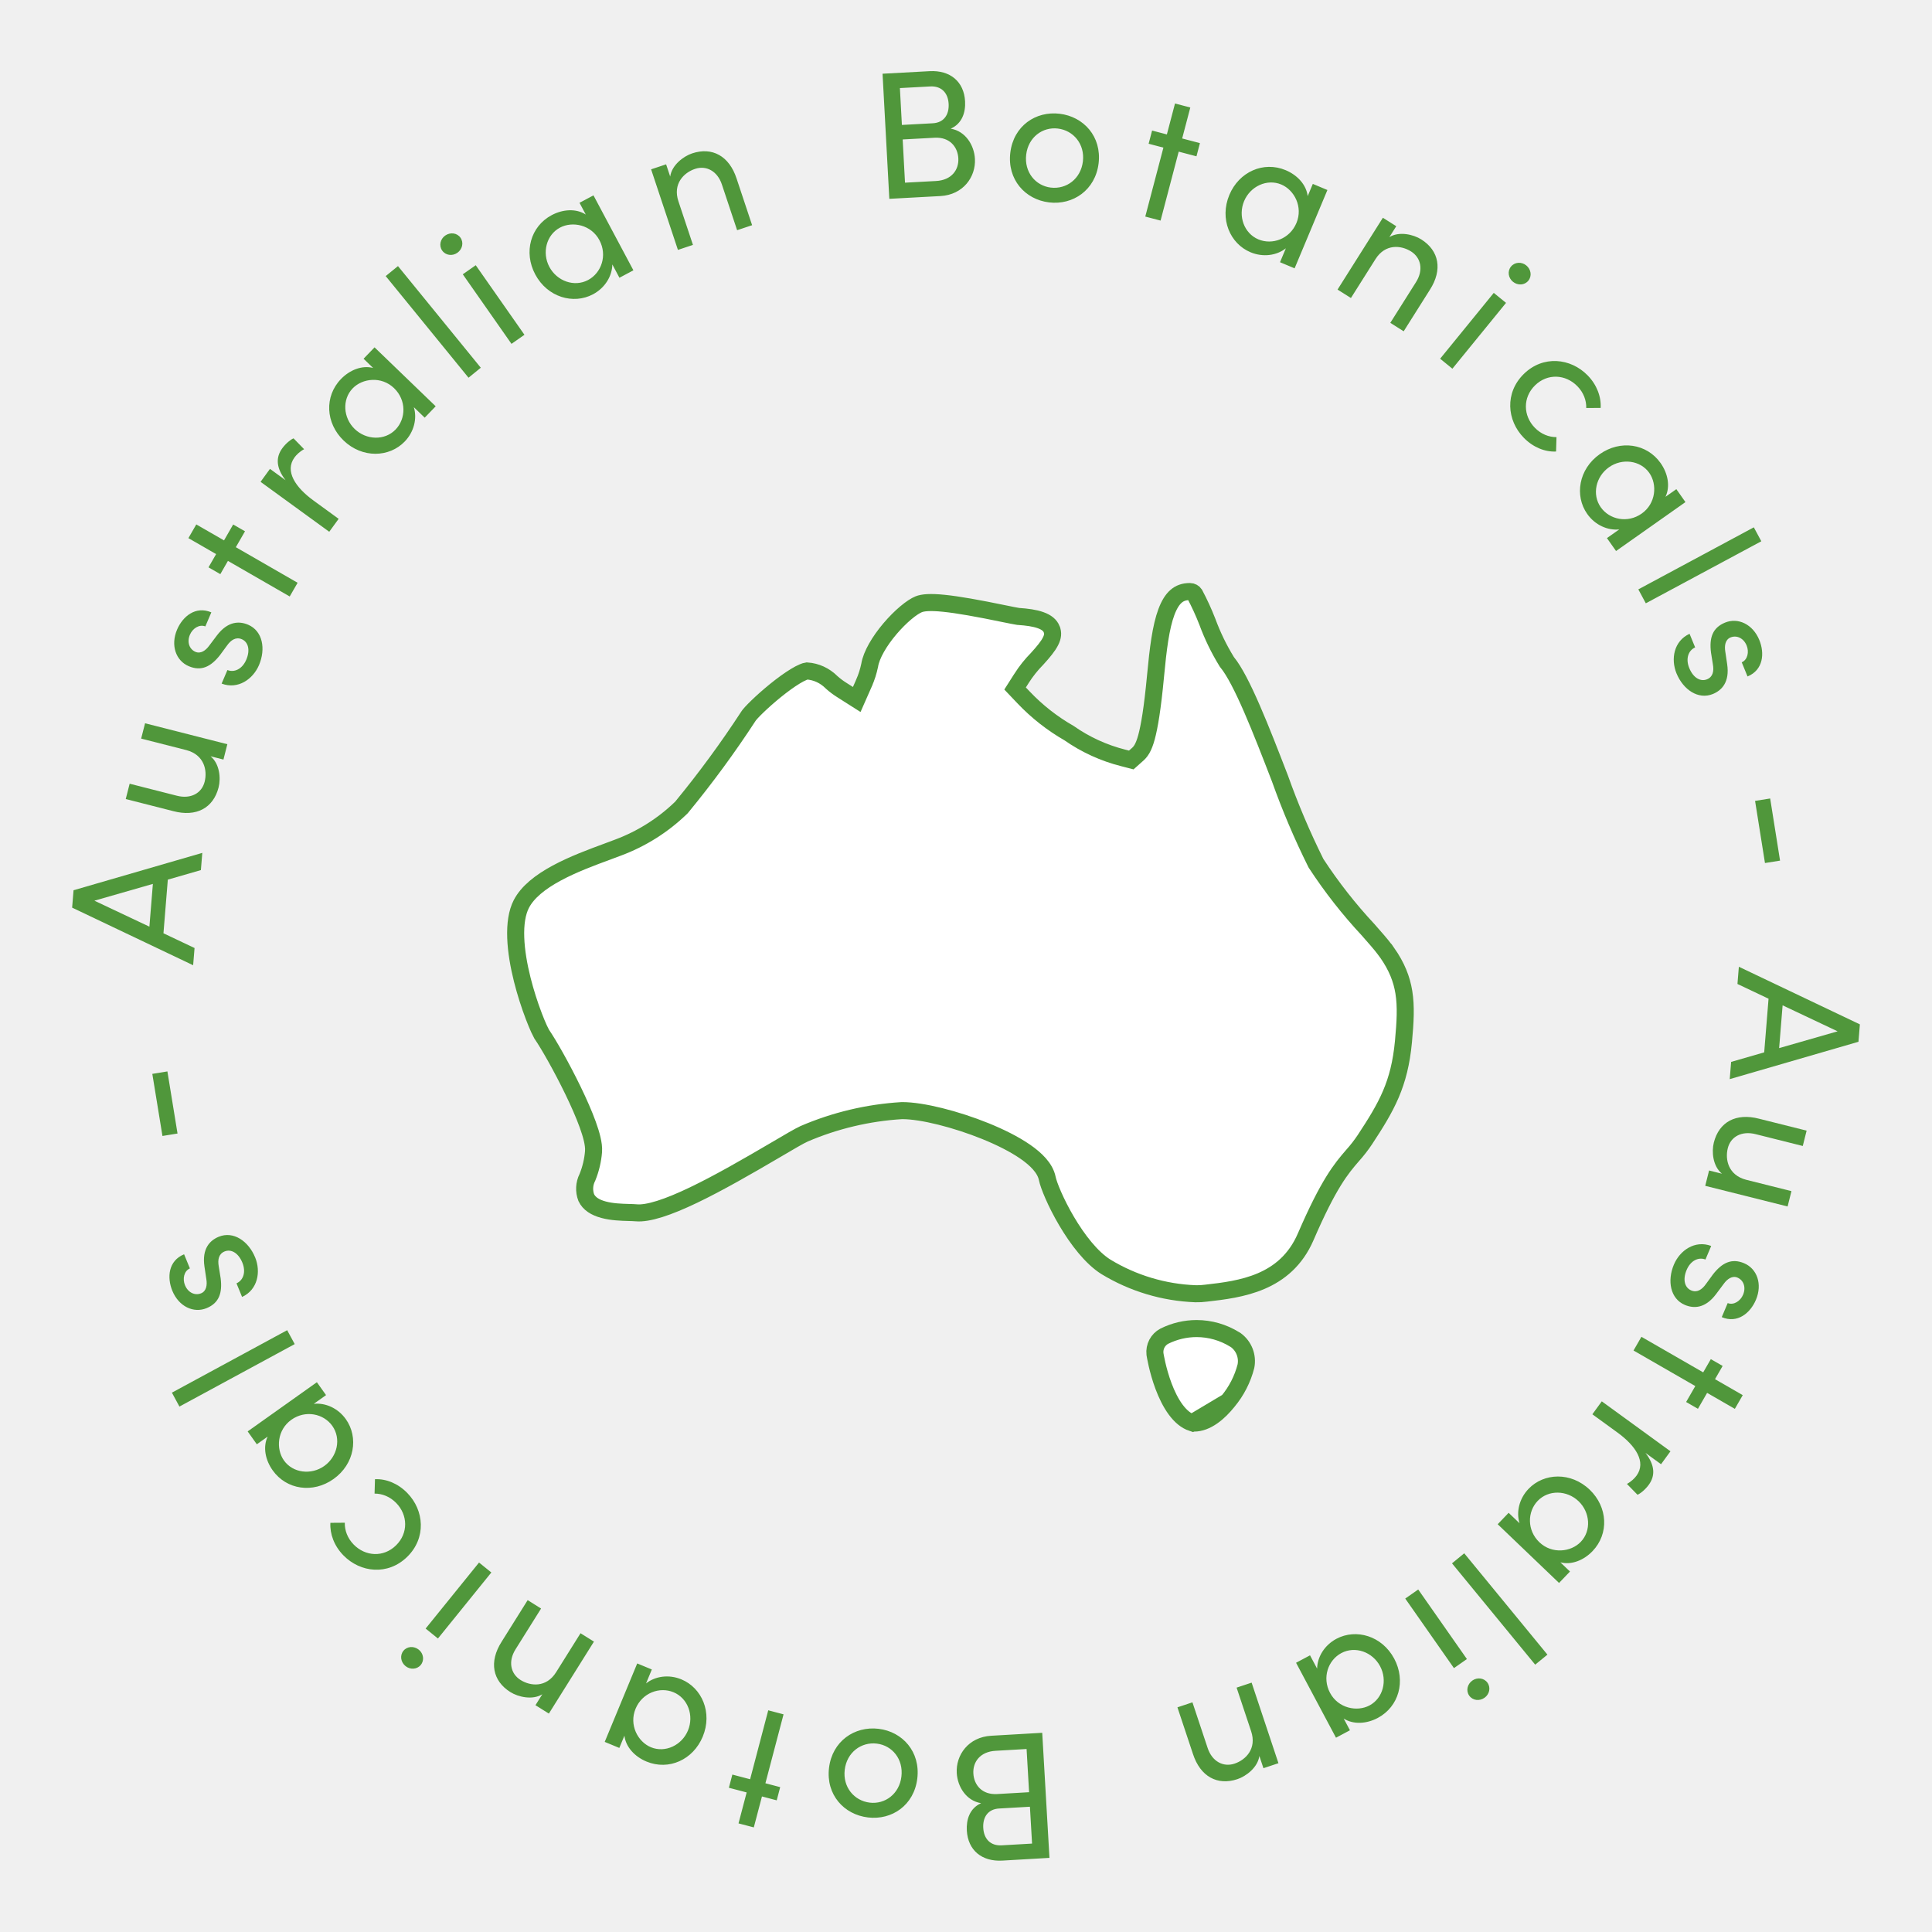
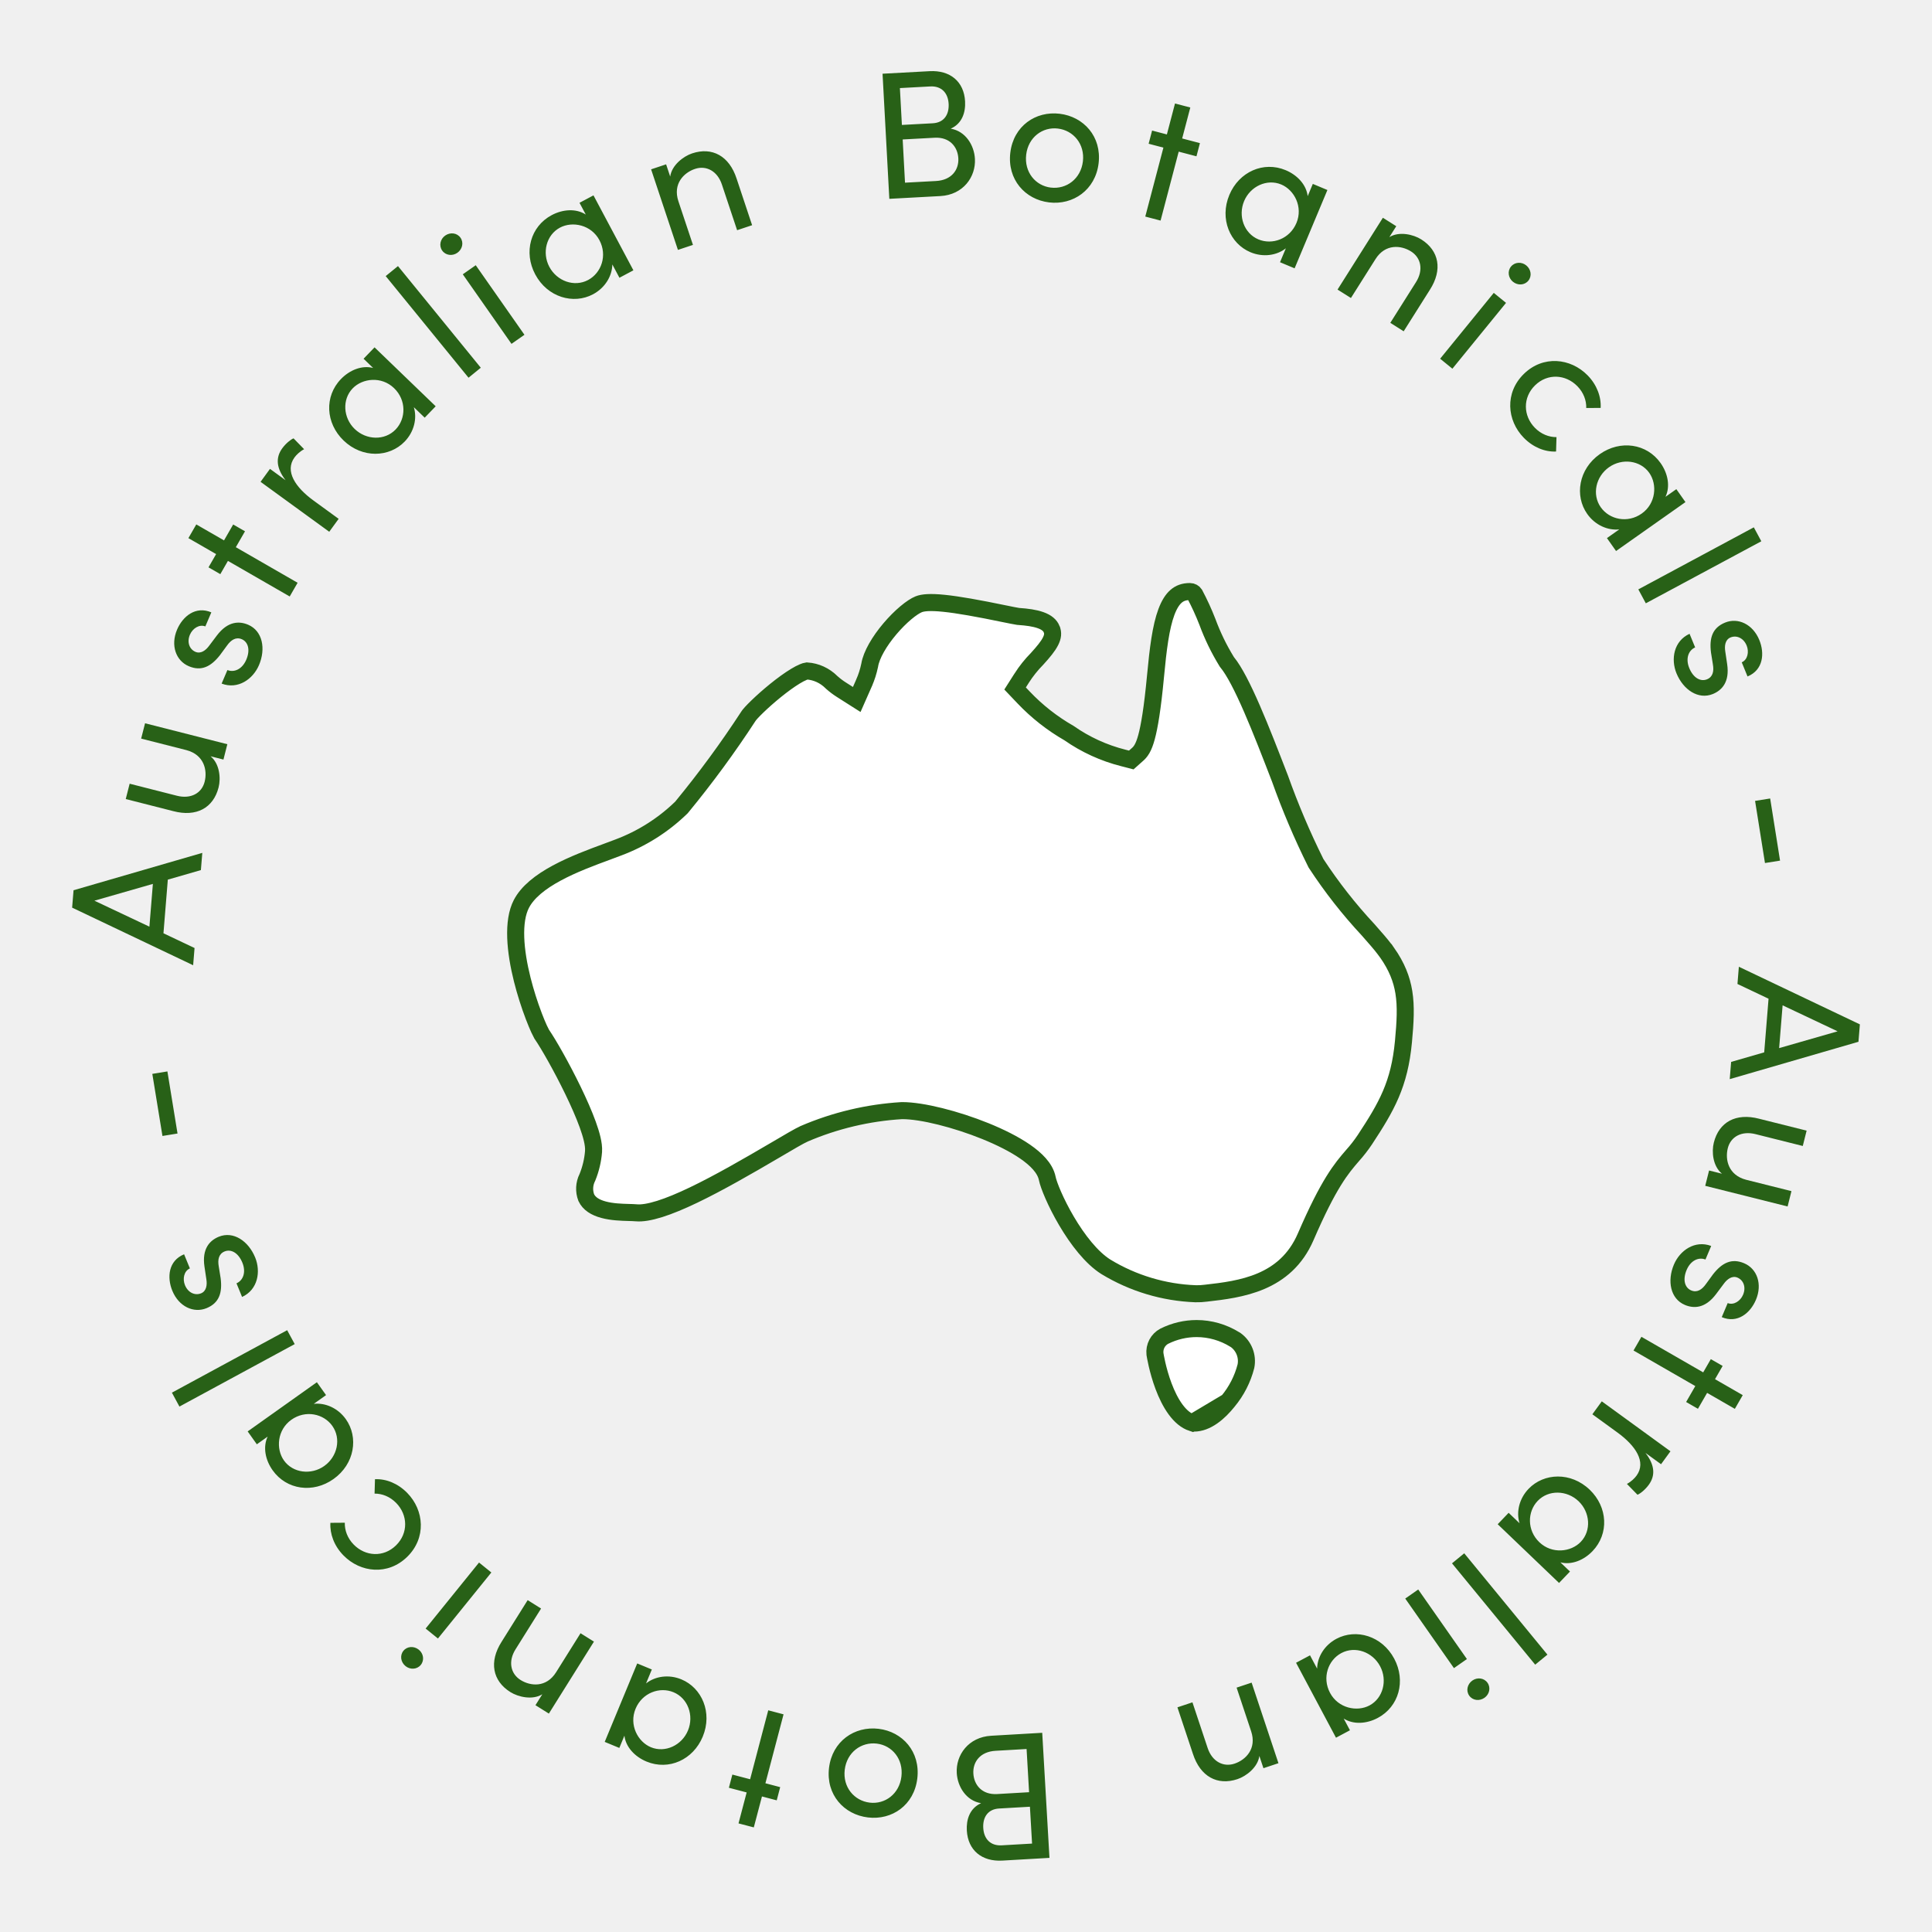
<svg xmlns="http://www.w3.org/2000/svg" width="170" height="170" fill="none">
-   <path d="m152.202 94.954 11.327-3.286.125-1.532-10.649-5.07-.123 1.516 2.736 1.297-.383 4.72-2.91.84-.123 1.515Zm9.492-4.206-5.145 1.477.306-3.764 4.839 2.287ZM153.644 103.81c-1.564-.408-1.865-1.77-1.612-2.779.253-1.009 1.212-1.544 2.438-1.237l4.159 1.043.339-1.35-4.191-1.05c-2.029-.526-3.52.288-3.975 2.104-.203.807-.091 2.072.716 2.736l-1.133-.284-.339 1.35 7.248 1.817.339-1.35-3.989-1ZM147.29 111.27c-.605 1.429-.318 3.01.964 3.552.781.33 1.792.323 2.75-.957l.681-.911c.29-.398.728-.734 1.199-.535.531.225.771.847.491 1.51-.231.546-.815.941-1.352.732l-.524 1.237c1.385.586 2.516-.36 3.008-1.525.586-1.385.099-2.737-1.036-3.217-1.105-.467-1.946-.041-2.742.977l-.62.85c-.348.495-.782.781-1.298.563-.56-.237-.769-.933-.401-1.803.356-.84 1.06-1.15 1.656-.915l.505-1.194c-1.44-.539-2.757.398-3.281 1.636ZM150.212 122.562l2.44 1.405.695-1.206-2.44-1.405.671-1.165-1.04-.598-.671 1.164-5.436-3.129-.695 1.206 5.436 3.129-.807 1.401 1.04.598.807-1.4ZM145.08 130.647c.584-.802.542-1.723-.293-2.805l1.371.997.829-1.138-6.043-4.395-.829 1.139 2.213 1.609c1.592 1.157 2.55 2.586 1.675 3.789-.17.233-.457.519-.848.73l.93.952c.248-.096.685-.451.995-.878ZM137.302 137.474c.979.25 2.056-.181 2.83-.99 1.461-1.525 1.342-3.876-.253-5.403-1.653-1.582-4.028-1.485-5.378-.075-.83.867-1.098 2.049-.794 3.027l-.959-.918-.963 1.005 5.398 5.167.963-1.006-.844-.807Zm-1.997-5.41c.952-.994 2.571-.95 3.6.034 1.017.974 1.132 2.589.191 3.571-.863.902-2.534 1.097-3.644.035-1.098-1.051-1.065-2.681-.147-3.64ZM127.765 137.561l7.32 8.916 1.076-.883-7.32-8.916-1.076.883ZM129.558 147.872c-.445.312-.583.896-.28 1.329.303.432.899.503 1.345.191.432-.303.57-.887.267-1.32-.302-.432-.899-.503-1.332-.2Zm-5.908-7.212 4.285 6.121 1.141-.798-4.285-6.121-1.141.798ZM118.235 151.219c.852.543 2.009.471 2.998-.055 1.864-.993 2.486-3.263 1.448-5.212-1.076-2.019-3.362-2.669-5.085-1.752-1.059.564-1.684 1.603-1.7 2.627l-.625-1.172-1.228.654 3.513 6.595 1.228-.654-.549-1.031Zm-.206-5.763c1.215-.647 2.74-.099 3.409 1.158.662 1.242.266 2.813-.935 3.452-1.101.586-2.749.249-3.471-1.107-.715-1.341-.175-2.879.997-3.503ZM108.879 156.552c.775-.257 1.797-1.036 1.934-2.043l.359 1.078 1.321-.44-2.361-7.089-1.321.44 1.279 3.84c.511 1.534-.476 2.52-1.463 2.848-.987.328-1.968-.188-2.363-1.372l-1.339-4.023-1.321.44 1.365 4.098c.647 1.994 2.149 2.809 3.91 2.223ZM86.328 158.665c-1.015.46-1.31 1.454-1.255 2.413.1 1.725 1.313 2.744 3.134 2.639l4.137-.24-.637-11.005-4.489.26c-2.013.116-3.123 1.703-3.031 3.284.07 1.198.83 2.436 2.14 2.649Zm.19 2.185c-.054-.943.401-1.658 1.392-1.716l2.715-.157.188 3.243-2.668.154c-1.006.058-1.572-.582-1.626-1.524Zm3.813-6.952.22 3.801-2.811.163c-1.342.078-2.035-.812-2.092-1.802-.06-1.022.594-1.926 1.951-2.004l2.732-.158ZM77.308 152.12c-2.113-.253-4.079 1.09-4.361 3.441-.282 2.351 1.312 4.106 3.425 4.359 2.112.254 4.06-1.076 4.343-3.427.283-2.351-1.294-4.119-3.407-4.373Zm-.156 1.303c1.35.162 2.35 1.361 2.165 2.902-.183 1.525-1.439 2.454-2.789 2.292-1.366-.164-2.382-1.365-2.199-2.89.185-1.541 1.457-2.468 2.823-2.304ZM65.7 157.719l-.717 2.724 1.346.353.717-2.723 1.3.342.304-1.161-1.3-.342 1.596-6.065-1.347-.354-1.595 6.066-1.563-.411-.305 1.16 1.563.411ZM54.943 152.725c.121 1.003.913 1.85 1.948 2.279 1.952.808 4.1-.156 4.945-2.195.876-2.114-.075-4.292-1.879-5.038-1.108-.459-2.308-.281-3.11.357l.509-1.227-1.286-.532-2.86 6.903 1.286.532.447-1.079Zm4.32-3.822c1.271.527 1.817 2.051 1.272 3.367-.539 1.301-2.003 1.993-3.26 1.473-1.153-.478-1.94-1.964-1.352-3.383.582-1.404 2.113-1.965 3.34-1.457ZM44.912 148.891c.692.432 1.944.725 2.807.19l-.603.962 1.18.739 3.966-6.333-1.18-.738-2.148 3.43c-.858 1.37-2.247 1.237-3.129.685-.881-.552-1.108-1.637-.445-2.695l2.25-3.593-1.18-.739-2.293 3.662c-1.126 1.768-.798 3.445.775 4.43ZM36.852 145.16c-.423-.341-1.023-.312-1.355.098-.332.411-.235 1.004.188 1.346.41.331 1.01.302 1.343-.108.332-.411.235-1.004-.176-1.336Zm5.3-7.67-4.7 5.81 1.083.875 4.699-5.81-1.083-.875ZM35.834 131.366c-.817-.835-1.854-1.253-2.839-1.207l-.036 1.266c.668-.004 1.355.264 1.903.824 1.03 1.052 1.08 2.659-.018 3.733-1.098 1.074-2.692.978-3.722-.074-.548-.561-.8-1.253-.782-1.921l-1.268.009c-.056.972.329 2.029 1.146 2.863 1.5 1.533 3.918 1.785 5.611.13 1.693-1.656 1.505-4.091.005-5.623ZM23.551 126.41c-.43.914-.21 2.052.44 2.965 1.224 1.722 3.556 2.047 5.355.768 1.866-1.325 2.217-3.675 1.086-5.266-.695-.978-1.807-1.464-2.825-1.349l1.083-.77-.807-1.134-6.09 4.328.806 1.134.952-.676Zm5.69-.943c.798 1.122.45 2.704-.71 3.528-1.148.816-2.757.624-3.545-.484-.723-1.017-.6-2.694.652-3.584 1.239-.88 2.834-.542 3.604.54ZM25.268 117.046l-10.142 5.496.663 1.224 10.143-5.496-.664-1.224ZM22.45 110.641c-.588-1.436-1.912-2.346-3.2-1.818-.785.322-1.492 1.043-1.259 2.625l.168 1.125c.078.486.008 1.034-.465 1.228-.533.218-1.145-.05-1.418-.716-.224-.548-.094-1.242.433-1.475l-.51-1.243c-1.391.57-1.516 2.039-1.036 3.208.57 1.392 1.874 1.999 3.014 1.532 1.11-.455 1.4-1.352 1.238-2.634l-.167-1.038c-.106-.597-.003-1.106.515-1.318.563-.23 1.204.112 1.563.985.345.844.07 1.563-.517 1.82l.492 1.199c1.397-.641 1.66-2.236 1.15-3.48ZM14.73 94.276l-1.327.216.892 5.464 1.326-.216-.891-5.464ZM17.8 75.046 6.472 78.334l-.125 1.531 10.648 5.068.124-1.515-2.736-1.297.384-4.72 2.91-.84.123-1.515Zm-9.493 4.207 5.145-1.477-.306 3.763-4.839-2.286ZM16.405 66.005c1.562.415 1.858 1.778 1.601 2.786-.256 1.008-1.217 1.539-2.442 1.227l-4.156-1.058-.343 1.349 4.186 1.066c2.027.533 3.521-.276 3.983-2.09.206-.806.099-2.071-.705-2.739l1.132.289.343-1.35-7.24-1.843-.344 1.349 3.985 1.014ZM22.788 58.527c.61-1.427.329-3.008-.951-3.555-.78-.333-1.79-.33-2.754.946l-.684.908c-.292.398-.73.732-1.201.531-.53-.226-.768-.85-.485-1.512.233-.544.819-.938 1.355-.726l.528-1.236c-1.383-.59-2.517.351-3.014 1.514-.59 1.383-.109 2.737 1.024 3.221 1.104.472 1.946.048 2.746-.967l.623-.847c.35-.494.785-.779 1.3-.559.559.24.766.937.395 1.805-.359.838-1.065 1.146-1.66.909l-.509 1.192c1.438.544 2.758-.388 3.287-1.624ZM19.712 47.55l-2.44-1.405-.695 1.206 2.44 1.405-.671 1.165 1.04.599.67-1.165 5.436 3.13.695-1.206-5.435-3.13.806-1.4-1.04-.599-.806 1.4ZM24.834 39.45c-.583.802-.541 1.723.294 2.805l-1.372-.997-.828 1.139 6.043 4.394.828-1.138-2.212-1.61c-1.592-1.157-2.55-2.586-1.675-3.79.17-.232.456-.518.847-.728l-.93-.953c-.248.096-.684.451-.995.878ZM32.832 32.377c-.978-.254-2.057.173-2.834.979-1.467 1.52-1.356 3.871.234 5.404 1.647 1.587 4.022 1.499 5.377.094.833-.864 1.106-2.045.805-3.024l.956.922.967-1.002-5.38-5.186-.966 1.002.84.81Zm1.977 5.417c-.955.99-2.575.94-3.6-.048-1.014-.977-1.122-2.593-.178-3.572.867-.898 2.538-1.087 3.644-.02 1.094 1.054 1.056 2.684.134 3.64ZM42.306 32.357l-7.287-8.943-1.08.879 7.288 8.943 1.08-.88ZM40.24 22.247c.445-.312.583-.896.28-1.329-.303-.432-.9-.503-1.345-.191-.433.302-.57.887-.267 1.32.302.432.899.503 1.331.2Zm5.907 7.212-4.285-6.121-1.14.798 4.285 6.121 1.14-.798ZM51.541 18.876c-.851-.544-2.01-.471-2.998.055-1.864.993-2.486 3.263-1.448 5.212 1.076 2.02 3.362 2.67 5.085 1.752 1.06-.564 1.684-1.604 1.7-2.627l.625 1.172 1.229-.654-3.513-6.595-1.229.654.55 1.03Zm.206 5.763c-1.215.647-2.74.099-3.409-1.158-.662-1.243-.266-2.813.935-3.452 1.102-.587 2.75-.25 3.472 1.106.714 1.342.174 2.88-.998 3.504ZM60.905 13.495c-.774.257-1.796 1.036-1.933 2.043l-.36-1.078-1.32.44 2.36 7.089 1.322-.44-1.28-3.84c-.51-1.534.477-2.52 1.464-2.848.987-.329 1.968.188 2.362 1.372l1.34 4.023 1.32-.44-1.364-4.098c-.647-1.994-2.15-2.81-3.91-2.223ZM83.655 11.322c1.017-.455 1.316-1.449 1.264-2.407-.093-1.726-1.303-2.75-3.124-2.652l-4.138.224.596 11.008 4.489-.243c2.013-.108 3.13-1.691 3.044-3.273-.065-1.198-.821-2.439-2.131-2.657Zm-.182-2.185c.05.943-.407 1.656-1.398 1.71l-2.716.147-.175-3.243 2.668-.145c1.006-.054 1.57.588 1.62 1.531Zm-3.84 6.937-.205-3.802 2.812-.152c1.342-.073 2.031.82 2.085 1.81.055 1.023-.601 1.923-1.96 1.997l-2.731.147ZM92.308 17.81c2.112.254 4.078-1.09 4.36-3.44.281-2.352-1.314-4.107-3.426-4.361-2.113-.254-4.06 1.075-4.343 3.426-.281 2.35 1.296 4.12 3.409 4.374Zm.156-1.303c-1.35-.163-2.351-1.363-2.167-2.904.183-1.525 1.438-2.454 2.789-2.291 1.366.164 2.382 1.366 2.2 2.891-.185 1.541-1.456 2.468-2.822 2.303ZM104.021 12.183l.716-2.723-1.346-.354-.716 2.723-1.3-.341-.305 1.16 1.3.342-1.595 6.066 1.346.354 1.595-6.066 1.563.41.305-1.16-1.563-.41ZM115.066 17.26c-.118-1.004-.907-1.855-1.94-2.287-1.948-.815-4.1.14-4.953 2.177-.884 2.11.059 4.292 1.86 5.045 1.107.463 2.307.29 3.111-.346l-.513 1.225 1.284.537 2.886-6.892-1.284-.537-.451 1.077Zm-4.335 3.805c-1.269-.531-1.809-2.058-1.259-3.372.544-1.298 2.011-1.985 3.265-1.46 1.152.482 1.933 1.97 1.34 3.387-.587 1.403-2.121 1.958-3.346 1.445ZM125.059 21.065c-.69-.435-1.94-.733-2.806-.2l.607-.96-1.178-.744-3.989 6.319 1.178.742 2.161-3.423c.862-1.366 2.251-1.228 3.131-.673.879.555 1.102 1.641.435 2.697l-2.263 3.585 1.177.743 2.306-3.653c1.133-1.764.811-3.443-.759-4.433ZM133.126 24.792c.421.343 1.021.316 1.355-.093.334-.41.239-1.002-.183-1.346-.409-.333-1.009-.306-1.343.103-.334.41-.239 1.003.171 1.336Zm-5.327 7.65 4.72-5.791-1.079-.88-4.72 5.793 1.079.879ZM134.083 38.523c.817.835 1.853 1.254 2.838 1.208l.037-1.267c-.668.004-1.356-.263-1.904-.824-1.03-1.052-1.08-2.659.018-3.733 1.098-1.074 2.693-.977 3.722.075.549.56.801 1.253.783 1.92l1.267-.009c.056-.972-.328-2.028-1.145-2.863-1.5-1.532-3.919-1.785-5.612-.129s-1.504 4.09-.004 5.622ZM146.549 43.715c.433-.912.217-2.052-.429-2.967-1.217-1.725-3.548-2.06-5.353-.787-1.87 1.319-2.23 3.667-1.104 5.262.691.98 1.801 1.47 2.819 1.36l-1.085.765.802 1.137 6.107-4.305-.802-1.138-.955.673Zm-5.694.922c-.793-1.124-.44-2.705.724-3.525 1.151-.812 2.759-.614 3.543.497.719 1.02.59 2.696-.665 3.581-1.242.876-2.837.532-3.602-.553ZM144.818 53.086l10.163-5.459-.659-1.226-10.163 5.459.659 1.226ZM147.517 59.248c.589 1.436 1.913 2.346 3.201 1.819.785-.322 1.492-1.044 1.258-2.625l-.167-1.125c-.078-.487-.009-1.034.465-1.228.533-.218 1.145.05 1.418.716.224.548.094 1.241-.433 1.474l.509 1.244c1.392-.57 1.516-2.039 1.037-3.209-.571-1.391-1.874-1.998-3.014-1.531-1.111.455-1.4 1.352-1.238 2.634l.166 1.038c.107.596.004 1.105-.514 1.318-.563.23-1.205-.112-1.563-.986-.346-.844-.069-1.562.517-1.82l-.492-1.198c-1.397.641-1.66 2.236-1.15 3.48ZM155.303 75.939l1.327-.211-.87-5.468-1.328.212.871 5.467Z" fill="#50973B" />
-   <path d="m108.039 123.32.005-.006a7.914 7.914 0 0 0 1.588-3.1 2.296 2.296 0 0 0-.883-2.289l-.11-.067a6.373 6.373 0 0 0-3.347-.956c-.968 0-1.94.223-2.848.675-.559.3-.886.911-.817 1.563.015.092.224 1.413.754 2.828.276.735.628 1.466 1.063 2.057.437.593.921.997 1.451 1.17l3.144-1.875Zm0 0-.005.006m.005-.006-.005.006m0 0c-.37.463-.834.948-1.358 1.312-.523.364-1.067.581-1.618.582m2.976-1.894-2.976 1.894m0 0a.564.564 0 0 1-.163-.025l.163.025ZM91.419 103.852Zm-39.94-2.581Zm68.898-19.463c.65.737 1.13 1.283 1.434 1.692l.224.303h.005c.875 1.247 1.301 2.357 1.487 3.507.205 1.269.126 2.621-.035 4.349-.355 3.763-1.483 5.717-3.397 8.627a12.45 12.45 0 0 1-1.084 1.394l-.005.006-.005.005c-.981 1.137-2.073 2.422-4.11 7.135-1.781 4.129-5.765 4.621-8.766 4.961a5.882 5.882 0 0 1-.917.053l-.008-.001a16.36 16.36 0 0 1-7.893-2.37c-1.263-.794-2.493-2.385-3.46-4.027-.97-1.646-1.582-3.177-1.693-3.735-.097-.491-.37-.928-.7-1.302-.335-.379-.765-.736-1.246-1.068-.962-.664-2.203-1.282-3.503-1.809-2.579-1.045-5.567-1.803-7.315-1.803h-.025l-.023.001a25.714 25.714 0 0 0-8.59 2.04l-.005.003c-.378.166-1.338.729-2.456 1.389-2.537 1.49-5.069 2.947-7.273 4.002-1.102.528-2.105.947-2.974 1.22-.882.276-1.565.382-2.047.338a11.347 11.347 0 0 0-.676-.03c-.647-.018-1.47-.043-2.217-.244-.74-.2-1.265-.533-1.517-1.062a2.203 2.203 0 0 1 .088-1.764l.011-.023.01-.022a7.686 7.686 0 0 0 .53-2.24v-.008c.026-.341-.032-.727-.121-1.107-.092-.39-.228-.824-.394-1.28-.33-.91-.791-1.951-1.287-2.974-.987-2.038-2.147-4.079-2.758-4.966l-.006-.01a7.732 7.732 0 0 1-.234-.47c-.126-.276-.28-.645-.448-1.082a29.068 29.068 0 0 1-1.022-3.232c-.307-1.224-.535-2.513-.576-3.7-.042-1.198.11-2.22.495-2.963.542-1.047 1.667-1.94 3.11-2.718 1.43-.772 3.057-1.374 4.49-1.902l.003-.002.93-.348a15.996 15.996 0 0 0 5.519-3.488l.031-.03.028-.034a89.49 89.49 0 0 0 5.871-8l.009-.012.008-.013s.004-.008.016-.024l.047-.062c.041-.052.097-.116.166-.193.14-.153.324-.341.544-.553.439-.424 1.002-.926 1.595-1.406.596-.481 1.206-.929 1.74-1.252.267-.162.501-.285.696-.365a1.27 1.27 0 0 1 .333-.1c.8.054 1.557.395 2.156.991l.016.016.016.015a6.488 6.488 0 0 0 .834.628l.617.393.736.467.352-.798.297-.672v-.002c.21-.48.371-.98.485-1.519l.004-.016.002-.017c.149-.902.852-2.102 1.783-3.2.454-.536.94-1.02 1.394-1.402.465-.39.86-.642 1.137-.753.35-.139.967-.212 2.212-.085 1.227.124 2.958.429 5.465.949h.002c.341.07.81.166 1.047.202l.032.005.032.002c.727.05 1.403.136 1.94.33.528.19.829.449.968.79v.001c.135.333.109.652-.101 1.067-.227.448-.631.933-1.178 1.536-.511.517-.968 1.09-1.36 1.702v.001l-.265.416-.315.495.404.425.341.358a17.545 17.545 0 0 0 4.001 3.144 14.526 14.526 0 0 0 4.769 2.182l.323.083.386.1.298-.266.25-.222c.093-.082.242-.218.395-.483.14-.242.269-.568.396-1.032.252-.924.526-2.518.794-5.372.225-2.4.464-4.328.961-5.655.245-.653.53-1.097.851-1.375.303-.263.682-.417 1.215-.417.179 0 .338.097.413.215.421.79.8 1.618 1.124 2.45a19.557 19.557 0 0 0 1.692 3.488l.027.044.032.04c.615.752 1.354 2.195 2.167 4.064.802 1.841 1.64 4.009 2.47 6.156a67.421 67.421 0 0 0 3.148 7.41l.02.04.024.037a43.252 43.252 0 0 0 4.557 5.813Z" fill="#fff" stroke="#50973B" stroke-width="1.5" />
+   <path d="m152.202 94.954 11.327-3.286.125-1.532-10.649-5.07-.123 1.516 2.736 1.297-.383 4.72-2.91.84-.123 1.515Zm9.492-4.206-5.145 1.477.306-3.764 4.839 2.287ZM153.644 103.81c-1.564-.408-1.865-1.77-1.612-2.779.253-1.009 1.212-1.544 2.438-1.237l4.159 1.043.339-1.35-4.191-1.05c-2.029-.526-3.52.288-3.975 2.104-.203.807-.091 2.072.716 2.736l-1.133-.284-.339 1.35 7.248 1.817.339-1.35-3.989-1ZM147.29 111.27c-.605 1.429-.318 3.01.964 3.552.781.33 1.792.323 2.75-.957l.681-.911c.29-.398.728-.734 1.199-.535.531.225.771.847.491 1.51-.231.546-.815.941-1.352.732l-.524 1.237c1.385.586 2.516-.36 3.008-1.525.586-1.385.099-2.737-1.036-3.217-1.105-.467-1.946-.041-2.742.977l-.62.85c-.348.495-.782.781-1.298.563-.56-.237-.769-.933-.401-1.803.356-.84 1.06-1.15 1.656-.915l.505-1.194c-1.44-.539-2.757.398-3.281 1.636ZM150.212 122.562l2.44 1.405.695-1.206-2.44-1.405.671-1.165-1.04-.598-.671 1.164-5.436-3.129-.695 1.206 5.436 3.129-.807 1.401 1.04.598.807-1.4ZM145.08 130.647c.584-.802.542-1.723-.293-2.805l1.371.997.829-1.138-6.043-4.395-.829 1.139 2.213 1.609c1.592 1.157 2.55 2.586 1.675 3.789-.17.233-.457.519-.848.73l.93.952c.248-.096.685-.451.995-.878ZM137.302 137.474c.979.25 2.056-.181 2.83-.99 1.461-1.525 1.342-3.876-.253-5.403-1.653-1.582-4.028-1.485-5.378-.075-.83.867-1.098 2.049-.794 3.027l-.959-.918-.963 1.005 5.398 5.167.963-1.006-.844-.807Zm-1.997-5.41c.952-.994 2.571-.95 3.6.034 1.017.974 1.132 2.589.191 3.571-.863.902-2.534 1.097-3.644.035-1.098-1.051-1.065-2.681-.147-3.64ZM127.765 137.561l7.32 8.916 1.076-.883-7.32-8.916-1.076.883ZM129.558 147.872c-.445.312-.583.896-.28 1.329.303.432.899.503 1.345.191.432-.303.57-.887.267-1.32-.302-.432-.899-.503-1.332-.2Zm-5.908-7.212 4.285 6.121 1.141-.798-4.285-6.121-1.141.798ZM118.235 151.219c.852.543 2.009.471 2.998-.055 1.864-.993 2.486-3.263 1.448-5.212-1.076-2.019-3.362-2.669-5.085-1.752-1.059.564-1.684 1.603-1.7 2.627l-.625-1.172-1.228.654 3.513 6.595 1.228-.654-.549-1.031Zm-.206-5.763c1.215-.647 2.74-.099 3.409 1.158.662 1.242.266 2.813-.935 3.452-1.101.586-2.749.249-3.471-1.107-.715-1.341-.175-2.879.997-3.503ZM108.879 156.552c.775-.257 1.797-1.036 1.934-2.043l.359 1.078 1.321-.44-2.361-7.089-1.321.44 1.279 3.84c.511 1.534-.476 2.52-1.463 2.848-.987.328-1.968-.188-2.363-1.372l-1.339-4.023-1.321.44 1.365 4.098c.647 1.994 2.149 2.809 3.91 2.223ZM86.328 158.665c-1.015.46-1.31 1.454-1.255 2.413.1 1.725 1.313 2.744 3.134 2.639l4.137-.24-.637-11.005-4.489.26c-2.013.116-3.123 1.703-3.031 3.284.07 1.198.83 2.436 2.14 2.649Zm.19 2.185c-.054-.943.401-1.658 1.392-1.716l2.715-.157.188 3.243-2.668.154c-1.006.058-1.572-.582-1.626-1.524Zm3.813-6.952.22 3.801-2.811.163c-1.342.078-2.035-.812-2.092-1.802-.06-1.022.594-1.926 1.951-2.004l2.732-.158ZM77.308 152.12c-2.113-.253-4.079 1.09-4.361 3.441-.282 2.351 1.312 4.106 3.425 4.359 2.112.254 4.06-1.076 4.343-3.427.283-2.351-1.294-4.119-3.407-4.373Zm-.156 1.303c1.35.162 2.35 1.361 2.165 2.902-.183 1.525-1.439 2.454-2.789 2.292-1.366-.164-2.382-1.365-2.199-2.89.185-1.541 1.457-2.468 2.823-2.304ZM65.7 157.719l-.717 2.724 1.346.353.717-2.723 1.3.342.304-1.161-1.3-.342 1.596-6.065-1.347-.354-1.595 6.066-1.563-.411-.305 1.16 1.563.411ZM54.943 152.725c.121 1.003.913 1.85 1.948 2.279 1.952.808 4.1-.156 4.945-2.195.876-2.114-.075-4.292-1.879-5.038-1.108-.459-2.308-.281-3.11.357l.509-1.227-1.286-.532-2.86 6.903 1.286.532.447-1.079Zm4.32-3.822c1.271.527 1.817 2.051 1.272 3.367-.539 1.301-2.003 1.993-3.26 1.473-1.153-.478-1.94-1.964-1.352-3.383.582-1.404 2.113-1.965 3.34-1.457ZM44.912 148.891c.692.432 1.944.725 2.807.19l-.603.962 1.18.739 3.966-6.333-1.18-.738-2.148 3.43c-.858 1.37-2.247 1.237-3.129.685-.881-.552-1.108-1.637-.445-2.695l2.25-3.593-1.18-.739-2.293 3.662c-1.126 1.768-.798 3.445.775 4.43ZM36.852 145.16c-.423-.341-1.023-.312-1.355.098-.332.411-.235 1.004.188 1.346.41.331 1.01.302 1.343-.108.332-.411.235-1.004-.176-1.336Zm5.3-7.67-4.7 5.81 1.083.875 4.699-5.81-1.083-.875ZM35.834 131.366c-.817-.835-1.854-1.253-2.839-1.207l-.036 1.266c.668-.004 1.355.264 1.903.824 1.03 1.052 1.08 2.659-.018 3.733-1.098 1.074-2.692.978-3.722-.074-.548-.561-.8-1.253-.782-1.921l-1.268.009c-.056.972.329 2.029 1.146 2.863 1.5 1.533 3.918 1.785 5.611.13 1.693-1.656 1.505-4.091.005-5.623ZM23.551 126.41c-.43.914-.21 2.052.44 2.965 1.224 1.722 3.556 2.047 5.355.768 1.866-1.325 2.217-3.675 1.086-5.266-.695-.978-1.807-1.464-2.825-1.349l1.083-.77-.807-1.134-6.09 4.328.806 1.134.952-.676Zm5.69-.943c.798 1.122.45 2.704-.71 3.528-1.148.816-2.757.624-3.545-.484-.723-1.017-.6-2.694.652-3.584 1.239-.88 2.834-.542 3.604.54ZM25.268 117.046l-10.142 5.496.663 1.224 10.143-5.496-.664-1.224ZM22.45 110.641c-.588-1.436-1.912-2.346-3.2-1.818-.785.322-1.492 1.043-1.259 2.625l.168 1.125c.078.486.008 1.034-.465 1.228-.533.218-1.145-.05-1.418-.716-.224-.548-.094-1.242.433-1.475l-.51-1.243c-1.391.57-1.516 2.039-1.036 3.208.57 1.392 1.874 1.999 3.014 1.532 1.11-.455 1.4-1.352 1.238-2.634l-.167-1.038c-.106-.597-.003-1.106.515-1.318.563-.23 1.204.112 1.563.985.345.844.07 1.563-.517 1.82l.492 1.199c1.397-.641 1.66-2.236 1.15-3.48ZM14.73 94.276l-1.327.216.892 5.464 1.326-.216-.891-5.464ZM17.8 75.046 6.472 78.334l-.125 1.531 10.648 5.068.124-1.515-2.736-1.297.384-4.72 2.91-.84.123-1.515Zm-9.493 4.207 5.145-1.477-.306 3.763-4.839-2.286ZM16.405 66.005c1.562.415 1.858 1.778 1.601 2.786-.256 1.008-1.217 1.539-2.442 1.227l-4.156-1.058-.343 1.349 4.186 1.066c2.027.533 3.521-.276 3.983-2.09.206-.806.099-2.071-.705-2.739l1.132.289.343-1.35-7.24-1.843-.344 1.349 3.985 1.014ZM22.788 58.527c.61-1.427.329-3.008-.951-3.555-.78-.333-1.79-.33-2.754.946l-.684.908c-.292.398-.73.732-1.201.531-.53-.226-.768-.85-.485-1.512.233-.544.819-.938 1.355-.726l.528-1.236c-1.383-.59-2.517.351-3.014 1.514-.59 1.383-.109 2.737 1.024 3.221 1.104.472 1.946.048 2.746-.967l.623-.847c.35-.494.785-.779 1.3-.559.559.24.766.937.395 1.805-.359.838-1.065 1.146-1.66.909l-.509 1.192c1.438.544 2.758-.388 3.287-1.624ZM19.712 47.55l-2.44-1.405-.695 1.206 2.44 1.405-.671 1.165 1.04.599.67-1.165 5.436 3.13.695-1.206-5.435-3.13.806-1.4-1.04-.599-.806 1.4ZM24.834 39.45c-.583.802-.541 1.723.294 2.805l-1.372-.997-.828 1.139 6.043 4.394.828-1.138-2.212-1.61c-1.592-1.157-2.55-2.586-1.675-3.79.17-.232.456-.518.847-.728l-.93-.953c-.248.096-.684.451-.995.878ZM32.832 32.377c-.978-.254-2.057.173-2.834.979-1.467 1.52-1.356 3.871.234 5.404 1.647 1.587 4.022 1.499 5.377.094.833-.864 1.106-2.045.805-3.024l.956.922.967-1.002-5.38-5.186-.966 1.002.84.81Zm1.977 5.417c-.955.99-2.575.94-3.6-.048-1.014-.977-1.122-2.593-.178-3.572.867-.898 2.538-1.087 3.644-.02 1.094 1.054 1.056 2.684.134 3.64ZM42.306 32.357l-7.287-8.943-1.08.879 7.288 8.943 1.08-.88ZM40.24 22.247c.445-.312.583-.896.28-1.329-.303-.432-.9-.503-1.345-.191-.433.302-.57.887-.267 1.32.302.432.899.503 1.331.2Zm5.907 7.212-4.285-6.121-1.14.798 4.285 6.121 1.14-.798ZM51.541 18.876c-.851-.544-2.01-.471-2.998.055-1.864.993-2.486 3.263-1.448 5.212 1.076 2.02 3.362 2.67 5.085 1.752 1.06-.564 1.684-1.604 1.7-2.627l.625 1.172 1.229-.654-3.513-6.595-1.229.654.55 1.03Zm.206 5.763c-1.215.647-2.74.099-3.409-1.158-.662-1.243-.266-2.813.935-3.452 1.102-.587 2.75-.25 3.472 1.106.714 1.342.174 2.88-.998 3.504ZM60.905 13.495c-.774.257-1.796 1.036-1.933 2.043l-.36-1.078-1.32.44 2.36 7.089 1.322-.44-1.28-3.84c-.51-1.534.477-2.52 1.464-2.848.987-.329 1.968.188 2.362 1.372l1.34 4.023 1.32-.44-1.364-4.098c-.647-1.994-2.15-2.81-3.91-2.223ZM83.655 11.322c1.017-.455 1.316-1.449 1.264-2.407-.093-1.726-1.303-2.75-3.124-2.652l-4.138.224.596 11.008 4.489-.243c2.013-.108 3.13-1.691 3.044-3.273-.065-1.198-.821-2.439-2.131-2.657Zm-.182-2.185c.05.943-.407 1.656-1.398 1.71l-2.716.147-.175-3.243 2.668-.145c1.006-.054 1.57.588 1.62 1.531Zm-3.84 6.937-.205-3.802 2.812-.152c1.342-.073 2.031.82 2.085 1.81.055 1.023-.601 1.923-1.96 1.997l-2.731.147ZM92.308 17.81c2.112.254 4.078-1.09 4.36-3.44.281-2.352-1.314-4.107-3.426-4.361-2.113-.254-4.06 1.075-4.343 3.426-.281 2.35 1.296 4.12 3.409 4.374Zm.156-1.303c-1.35-.163-2.351-1.363-2.167-2.904.183-1.525 1.438-2.454 2.789-2.291 1.366.164 2.382 1.366 2.2 2.891-.185 1.541-1.456 2.468-2.822 2.303ZM104.021 12.183l.716-2.723-1.346-.354-.716 2.723-1.3-.341-.305 1.16 1.3.342-1.595 6.066 1.346.354 1.595-6.066 1.563.41.305-1.16-1.563-.41ZM115.066 17.26c-.118-1.004-.907-1.855-1.94-2.287-1.948-.815-4.1.14-4.953 2.177-.884 2.11.059 4.292 1.86 5.045 1.107.463 2.307.29 3.111-.346l-.513 1.225 1.284.537 2.886-6.892-1.284-.537-.451 1.077Zm-4.335 3.805c-1.269-.531-1.809-2.058-1.259-3.372.544-1.298 2.011-1.985 3.265-1.46 1.152.482 1.933 1.97 1.34 3.387-.587 1.403-2.121 1.958-3.346 1.445ZM125.059 21.065c-.69-.435-1.94-.733-2.806-.2l.607-.96-1.178-.744-3.989 6.319 1.178.742 2.161-3.423c.862-1.366 2.251-1.228 3.131-.673.879.555 1.102 1.641.435 2.697l-2.263 3.585 1.177.743 2.306-3.653c1.133-1.764.811-3.443-.759-4.433ZM133.126 24.792c.421.343 1.021.316 1.355-.093.334-.41.239-1.002-.183-1.346-.409-.333-1.009-.306-1.343.103-.334.41-.239 1.003.171 1.336Zm-5.327 7.65 4.72-5.791-1.079-.88-4.72 5.793 1.079.879ZM134.083 38.523c.817.835 1.853 1.254 2.838 1.208l.037-1.267c-.668.004-1.356-.263-1.904-.824-1.03-1.052-1.08-2.659.018-3.733 1.098-1.074 2.693-.977 3.722.075.549.56.801 1.253.783 1.92l1.267-.009c.056-.972-.328-2.028-1.145-2.863-1.5-1.532-3.919-1.785-5.612-.129s-1.504 4.09-.004 5.622ZM146.549 43.715c.433-.912.217-2.052-.429-2.967-1.217-1.725-3.548-2.06-5.353-.787-1.87 1.319-2.23 3.667-1.104 5.262.691.98 1.801 1.47 2.819 1.36l-1.085.765.802 1.137 6.107-4.305-.802-1.138-.955.673Zm-5.694.922c-.793-1.124-.44-2.705.724-3.525 1.151-.812 2.759-.614 3.543.497.719 1.02.59 2.696-.665 3.581-1.242.876-2.837.532-3.602-.553ZM144.818 53.086l10.163-5.459-.659-1.226-10.163 5.459.659 1.226ZM147.517 59.248c.589 1.436 1.913 2.346 3.201 1.819.785-.322 1.492-1.044 1.258-2.625l-.167-1.125c-.078-.487-.009-1.034.465-1.228.533-.218 1.145.05 1.418.716.224.548.094 1.241-.433 1.474l.509 1.244c1.392-.57 1.516-2.039 1.037-3.209-.571-1.391-1.874-1.998-3.014-1.531-1.111.455-1.4 1.352-1.238 2.634l.166 1.038c.107.596.004 1.105-.514 1.318-.563.23-1.205-.112-1.563-.986-.346-.844-.069-1.562.517-1.82l-.492-1.198c-1.397.641-1.66 2.236-1.15 3.48ZM155.303 75.939l1.327-.211-.87-5.468-1.328.212.871 5.467Z" fill="#286117" />
+   <path d="m108.039 123.32.005-.006a7.914 7.914 0 0 0 1.588-3.1 2.296 2.296 0 0 0-.883-2.289l-.11-.067a6.373 6.373 0 0 0-3.347-.956c-.968 0-1.94.223-2.848.675-.559.3-.886.911-.817 1.563.015.092.224 1.413.754 2.828.276.735.628 1.466 1.063 2.057.437.593.921.997 1.451 1.17l3.144-1.875Zm0 0-.005.006m.005-.006-.005.006m0 0c-.37.463-.834.948-1.358 1.312-.523.364-1.067.581-1.618.582m2.976-1.894-2.976 1.894m0 0a.564.564 0 0 1-.163-.025l.163.025ZM91.419 103.852Zm-39.94-2.581Zm68.898-19.463c.65.737 1.13 1.283 1.434 1.692l.224.303h.005c.875 1.247 1.301 2.357 1.487 3.507.205 1.269.126 2.621-.035 4.349-.355 3.763-1.483 5.717-3.397 8.627a12.45 12.45 0 0 1-1.084 1.394l-.005.006-.005.005c-.981 1.137-2.073 2.422-4.11 7.135-1.781 4.129-5.765 4.621-8.766 4.961a5.882 5.882 0 0 1-.917.053l-.008-.001a16.36 16.36 0 0 1-7.893-2.37c-1.263-.794-2.493-2.385-3.46-4.027-.97-1.646-1.582-3.177-1.693-3.735-.097-.491-.37-.928-.7-1.302-.335-.379-.765-.736-1.246-1.068-.962-.664-2.203-1.282-3.503-1.809-2.579-1.045-5.567-1.803-7.315-1.803h-.025l-.023.001a25.714 25.714 0 0 0-8.59 2.04l-.005.003c-.378.166-1.338.729-2.456 1.389-2.537 1.49-5.069 2.947-7.273 4.002-1.102.528-2.105.947-2.974 1.22-.882.276-1.565.382-2.047.338a11.347 11.347 0 0 0-.676-.03c-.647-.018-1.47-.043-2.217-.244-.74-.2-1.265-.533-1.517-1.062a2.203 2.203 0 0 1 .088-1.764l.011-.023.01-.022a7.686 7.686 0 0 0 .53-2.24v-.008c.026-.341-.032-.727-.121-1.107-.092-.39-.228-.824-.394-1.28-.33-.91-.791-1.951-1.287-2.974-.987-2.038-2.147-4.079-2.758-4.966l-.006-.01a7.732 7.732 0 0 1-.234-.47c-.126-.276-.28-.645-.448-1.082a29.068 29.068 0 0 1-1.022-3.232c-.307-1.224-.535-2.513-.576-3.7-.042-1.198.11-2.22.495-2.963.542-1.047 1.667-1.94 3.11-2.718 1.43-.772 3.057-1.374 4.49-1.902l.003-.002.93-.348a15.996 15.996 0 0 0 5.519-3.488l.031-.03.028-.034a89.49 89.49 0 0 0 5.871-8l.009-.012.008-.013s.004-.008.016-.024l.047-.062c.041-.052.097-.116.166-.193.14-.153.324-.341.544-.553.439-.424 1.002-.926 1.595-1.406.596-.481 1.206-.929 1.74-1.252.267-.162.501-.285.696-.365a1.27 1.27 0 0 1 .333-.1c.8.054 1.557.395 2.156.991l.016.016.016.015a6.488 6.488 0 0 0 .834.628l.617.393.736.467.352-.798.297-.672v-.002c.21-.48.371-.98.485-1.519l.004-.016.002-.017c.149-.902.852-2.102 1.783-3.2.454-.536.94-1.02 1.394-1.402.465-.39.86-.642 1.137-.753.35-.139.967-.212 2.212-.085 1.227.124 2.958.429 5.465.949h.002c.341.07.81.166 1.047.202l.032.005.032.002c.727.05 1.403.136 1.94.33.528.19.829.449.968.79v.001c.135.333.109.652-.101 1.067-.227.448-.631.933-1.178 1.536-.511.517-.968 1.09-1.36 1.702v.001l-.265.416-.315.495.404.425.341.358a17.545 17.545 0 0 0 4.001 3.144 14.526 14.526 0 0 0 4.769 2.182l.323.083.386.1.298-.266.25-.222c.093-.082.242-.218.395-.483.14-.242.269-.568.396-1.032.252-.924.526-2.518.794-5.372.225-2.4.464-4.328.961-5.655.245-.653.53-1.097.851-1.375.303-.263.682-.417 1.215-.417.179 0 .338.097.413.215.421.79.8 1.618 1.124 2.45a19.557 19.557 0 0 0 1.692 3.488l.027.044.032.04c.615.752 1.354 2.195 2.167 4.064.802 1.841 1.64 4.009 2.47 6.156a67.421 67.421 0 0 0 3.148 7.41l.02.04.024.037a43.252 43.252 0 0 0 4.557 5.813Z" fill="#fff" stroke="#286117" stroke-width="1.5" />
</svg>
